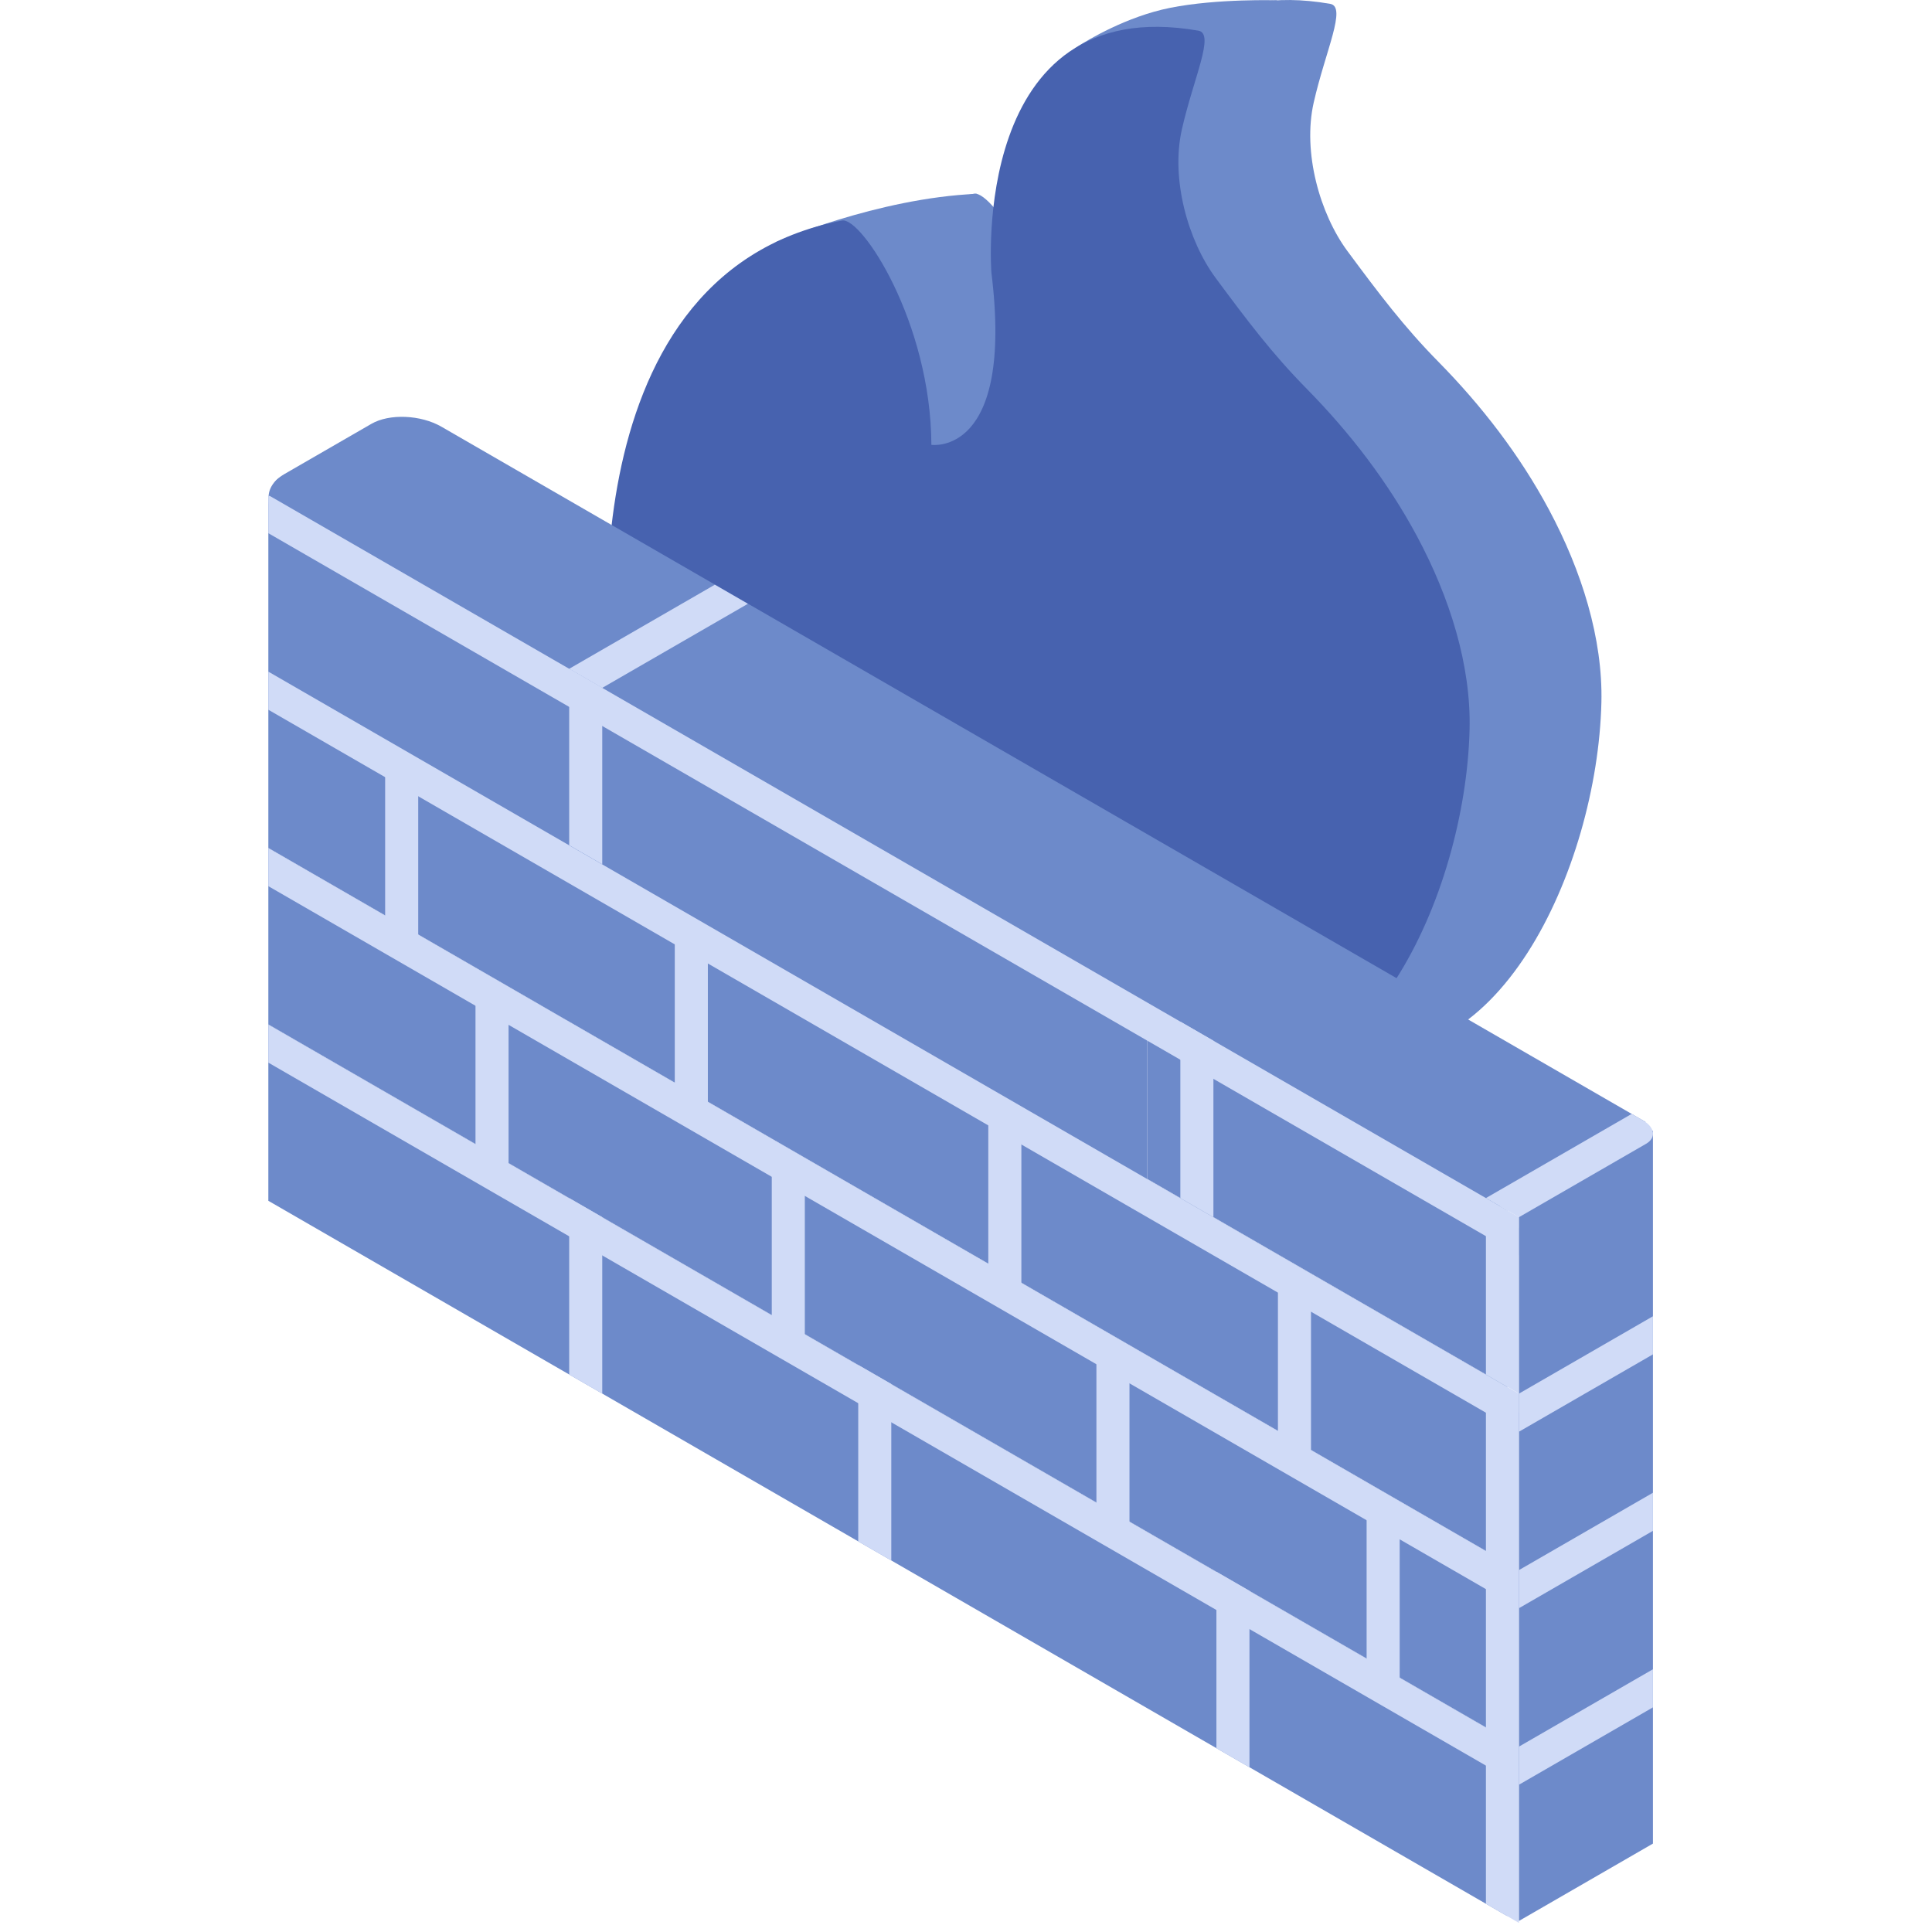
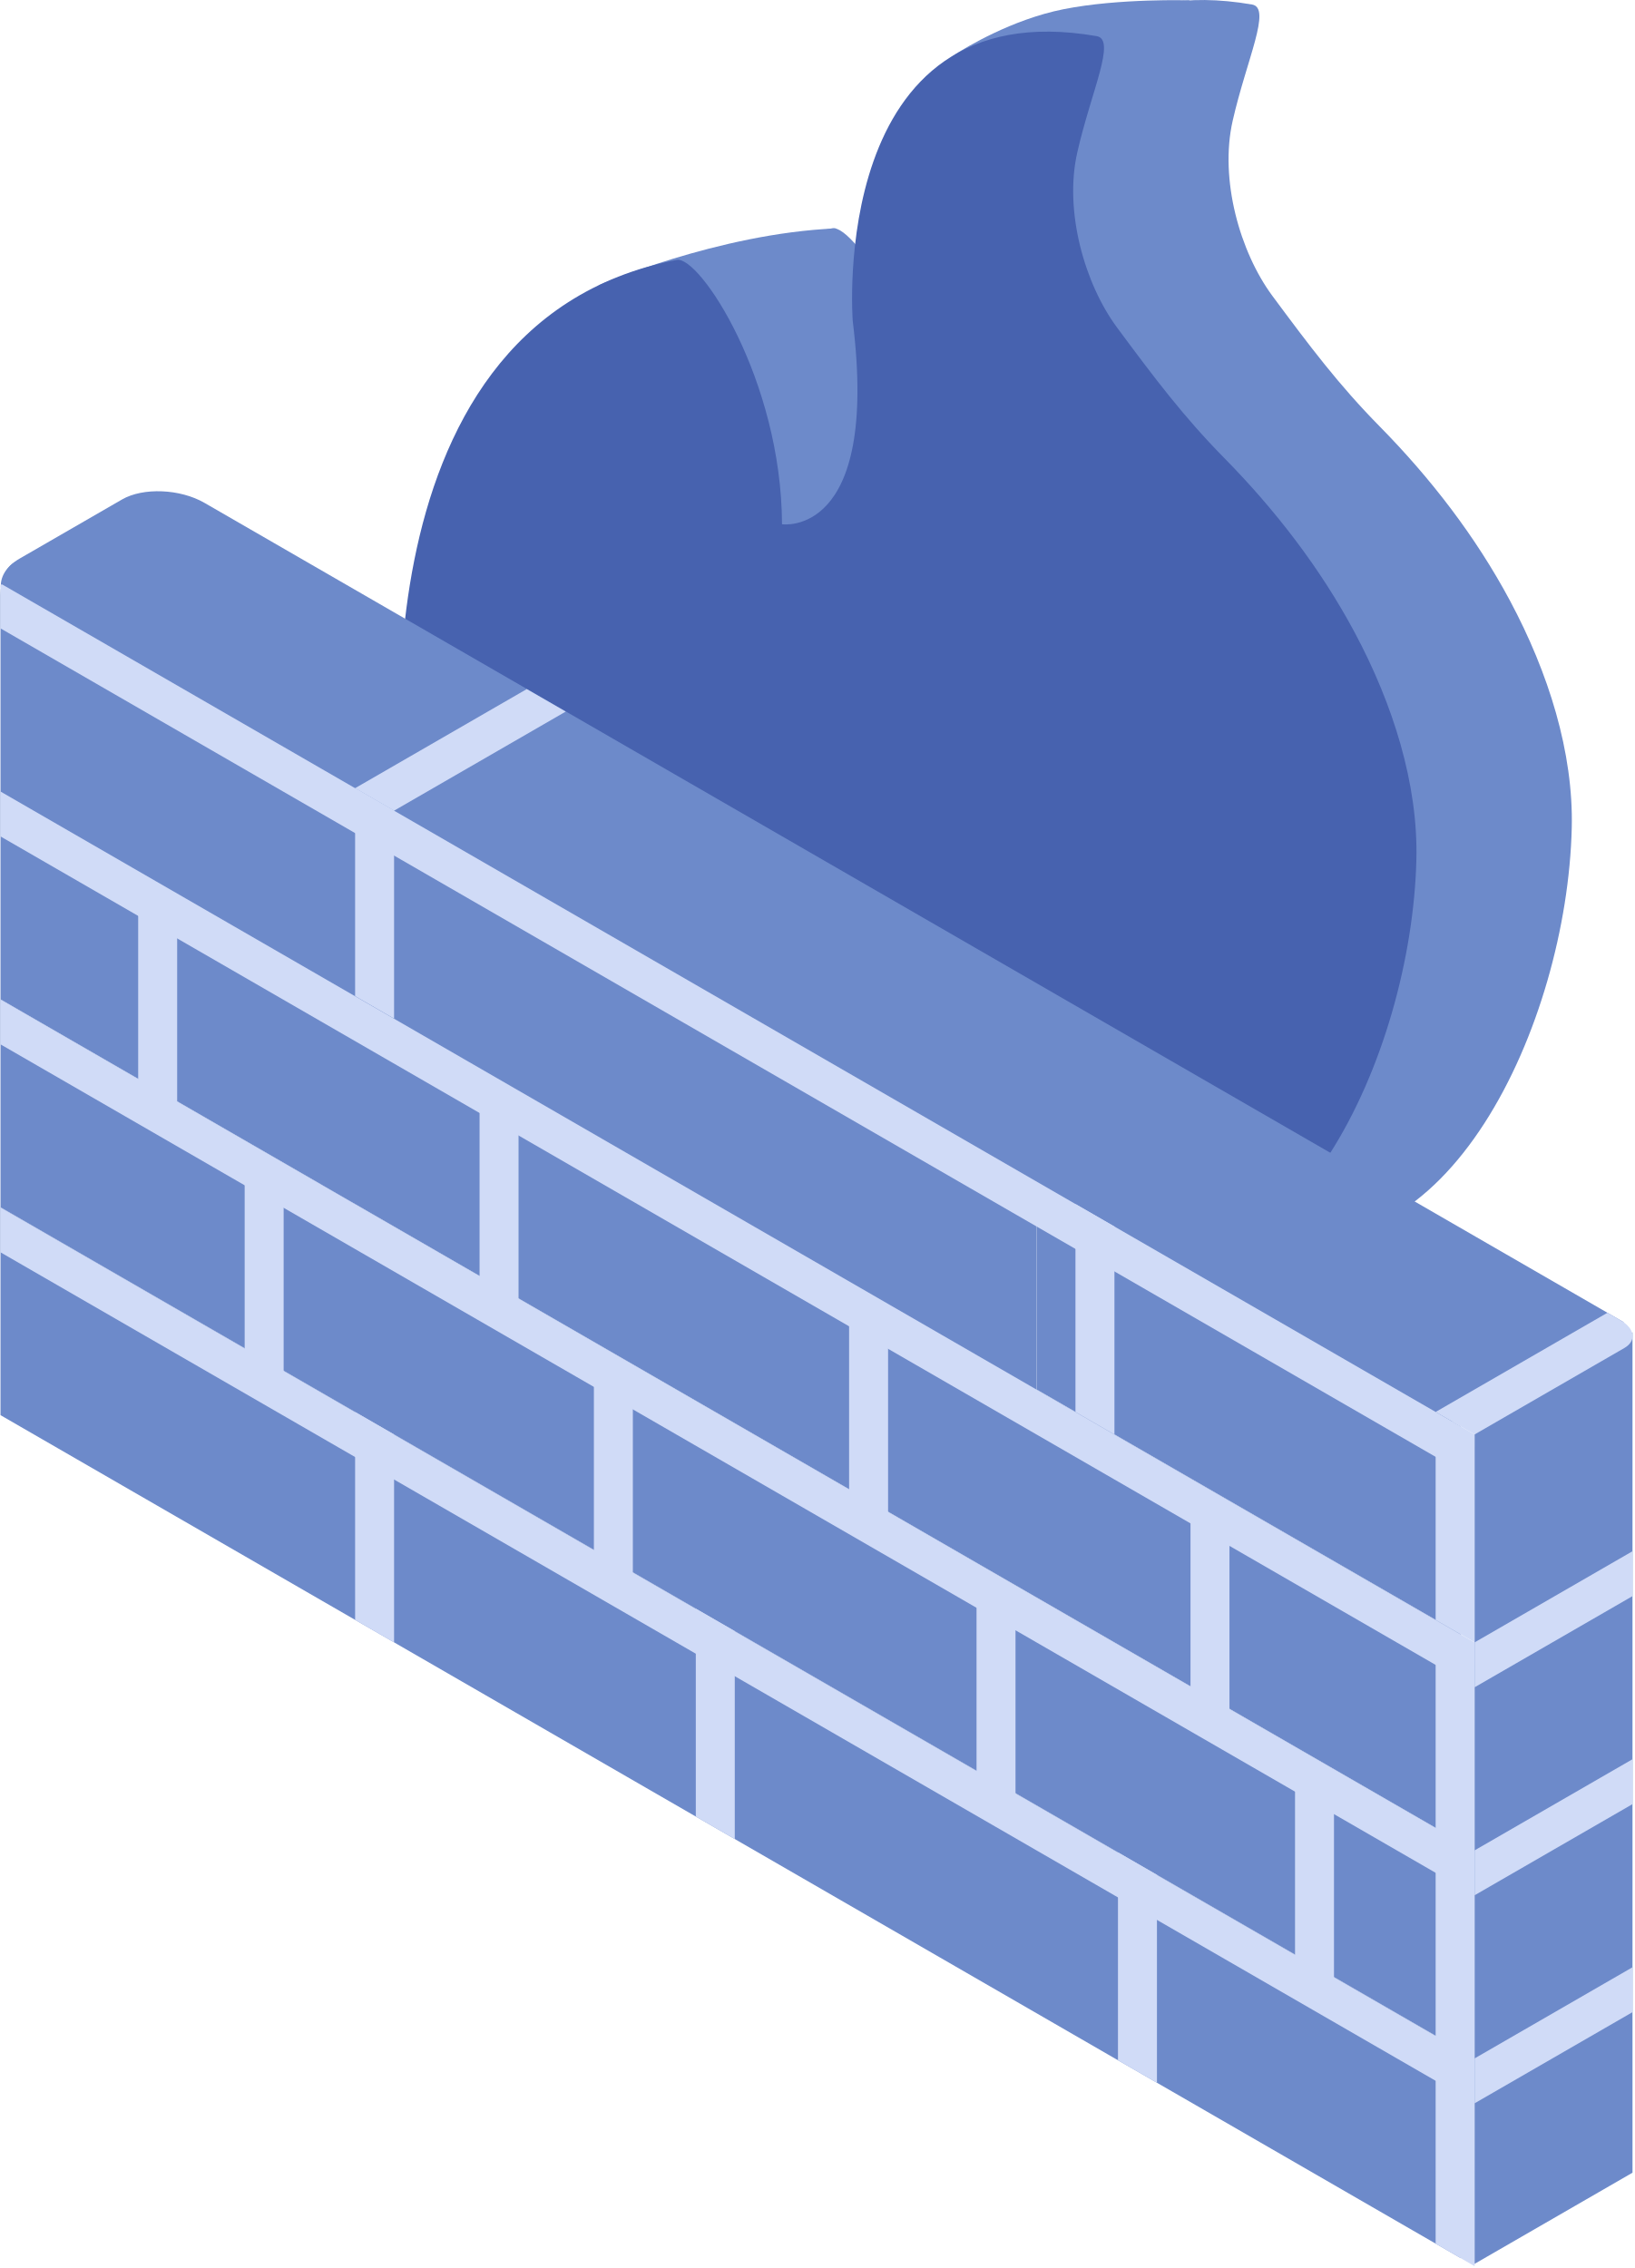
- <svg xmlns="http://www.w3.org/2000/svg" width="800px" height="800px" viewBox="0 0 1024 1024" class="icon" version="1.1">
+ <svg xmlns="http://www.w3.org/2000/svg" width="735" height="1020" viewBox="142 0 735 1020" class="icon" version="1.1">
  <path d="M411.193 128.288s53.767-23.296 106.488-25.557l1.287 18.709-60.274 20.636-47.502-13.788z" fill="#6D8ACA" />
  <path d="M393.757 351.079S364.687 131.68 516.196 102.667c10.24-1.963 47.054 53.795 47.331 118.89 0 0 43.925 6.528 31.801-91.384 0 0-11.627-149.169 109.703-128.135 8.917 1.543-2.475 24.761-8.732 52.288-5.995 26.375 3.278 59.05 17.877 78.762 16.796 22.663 29.902 40.085 48.206 58.666 22.784 23.147 43.072 49.337 58.581 78.329 17.379 32.491 28.636 68.409 27.811 102.286C846.647 460.305 792.411 577.794 710.399 554.1c-47.523-13.731-108.366-96.988-153.23-123.548-53.561-31.715-108.721-52.586-163.413-79.473z" fill="#6D8ACA" />
  <path d="M677.027 0.161s-31.751-1.024-56.86 3.996c-23.175 4.636-43.797 17.159-48.59 20.238-9.088 5.852 7.616 6.286 7.616 6.286l75.975-14.791L677.027 0.161z" fill="#6D8ACA" />
  <path d="M323.883 365.294s-29.07-219.398 122.439-248.411c10.24-1.963 47.061 53.795 47.331 118.89 0 0 43.932 6.535 31.801-91.384 0 0-11.627-149.169 109.703-128.135 8.917 1.543-2.475 24.761-8.732 52.295-5.988 26.368 3.278 59.043 17.884 78.755 16.789 22.663 29.902 40.085 48.199 58.674 22.784 23.147 43.072 49.33 58.581 78.321 17.387 32.491 28.636 68.409 27.819 102.293-2.133 87.929-56.37 205.418-138.375 181.724-47.53-13.724-108.373-96.981-153.237-123.548-53.554-31.715-108.721-52.586-163.413-79.473z" fill="#4762AF" />
  <path d="M300.559 489.865l-14.158-8.178V557.229l14.158 8.171V489.865z" fill="#D0DBF7" />
  <path d="M348.758 445.684l-62.357 36.003 14.158 8.178 62.357-36.003-14.158-8.178zM479.595 521.225l-62.357 36.003 14.158 8.171 62.357-35.996-14.158-8.178z" fill="#D0DBF7" />
  <path d="M608.128 512.322L160.478 253.87C150.402 248.053 142.224 254.24 142.224 267.673v88.277l465.904 268.984V512.322zM798.904 735.084L142.224 355.95v93.511l656.68 379.127v-93.504z" fill="#6D8ACA" />
  <path d="M798.904 828.588L142.224 449.46v93.504l656.68 379.134v-93.511z" fill="#6D8ACA" />
  <path d="M798.904 922.07L142.224 542.943V636.446l656.68 379.134v-93.511zM798.904 641.545L608.149 531.415v93.504l190.755 110.136v-93.511z" fill="#6D8ACA" />
  <path d="M233.95 226.158c-10.958-6.329-27.57-7.012-37.063-1.536l-46.066 26.595c-12.544 7.246-10.972 19.925 3.52 28.288l631.848 364.798 86.009-49.65-638.248-368.496z" fill="#6D8ACA" />
  <path d="M319.204 364.59l-17.522-10.119v93.511l17.522 10.119V364.59zM221.662 411.935l-17.529-10.119v93.511l17.529 10.119v-93.511zM375.176 500.568l-17.529-10.119v93.511l17.529 10.119v-93.511zM269.548 533.094l-17.529-10.119v93.511l17.529 10.119v-93.511zM426.575 623.753l-17.522-10.119v93.511l17.522 10.119v-93.511zM319.204 645.15l-17.522-10.119v93.511l17.522 10.119v-93.511zM472.406 733.598l-17.522-10.119v93.511l17.522 10.119v-93.511zM662.25 843.201l-17.529-10.119v93.511l17.529 10.119v-93.511zM805.097 925.675l-17.529-10.119v93.511l17.529 10.119v-93.511zM598.649 723.102l-17.529-10.119v93.504l17.529 10.119v-93.504zM741.859 805.782l-17.522-10.119v93.511l17.522 10.119v-93.511zM541.347 596.51l-17.529-10.119V679.895l17.529 10.119V596.51zM694.861 685.136l-17.529-10.119v93.511l17.529 10.119v-93.511zM805.097 748.787l-17.529-10.119v93.504l17.529 10.119v-93.504z" fill="#D0DBF7" />
  <path d="M805.097 842.291l-17.529-10.119v93.511l17.529 10.119v-93.511zM805.097 738.689L142.224 355.978v20.195l662.874 382.711v-20.195zM805.097 645.122L143.127 262.93c-0.498-0.284-0.903 0.021-0.903 0.683v18.994L805.097 665.317v-20.195z" fill="#D0DBF7" />
  <path d="M805.097 832.193L142.224 449.482v20.203l662.874 382.704v-20.195zM805.097 925.732L142.224 543.021v20.195l662.874 382.711v-20.195zM643.135 551.611l-17.529-10.119v93.511l17.529 10.119V551.611zM805.097 650.867l-17.529-10.119v87.765l17.529 10.119V650.867zM378.873 309.905l-77.191 44.565 17.522 10.119 77.191-44.565-17.522-10.119z" fill="#D0DBF7" />
  <path d="M876.094 599.205l-70.997 40.988v377.933l70.997-40.988V599.205z" fill="#6D8ACA" />
  <path d="M876.094 884.744l-70.997 40.988v20.195l70.997-40.988v-20.195zM876.094 791.183l-70.997 40.988v20.195l70.997-40.988v-20.195zM876.094 697.644l-70.997 40.988v20.195l70.997-40.988v-20.195zM864.823 590.395l-77.255 44.608 17.529 10.119 67.335-38.876c5.476-3.164 4.786-8.69-1.536-12.345l-6.073-3.506z" fill="#D0DBF7" />
</svg>
